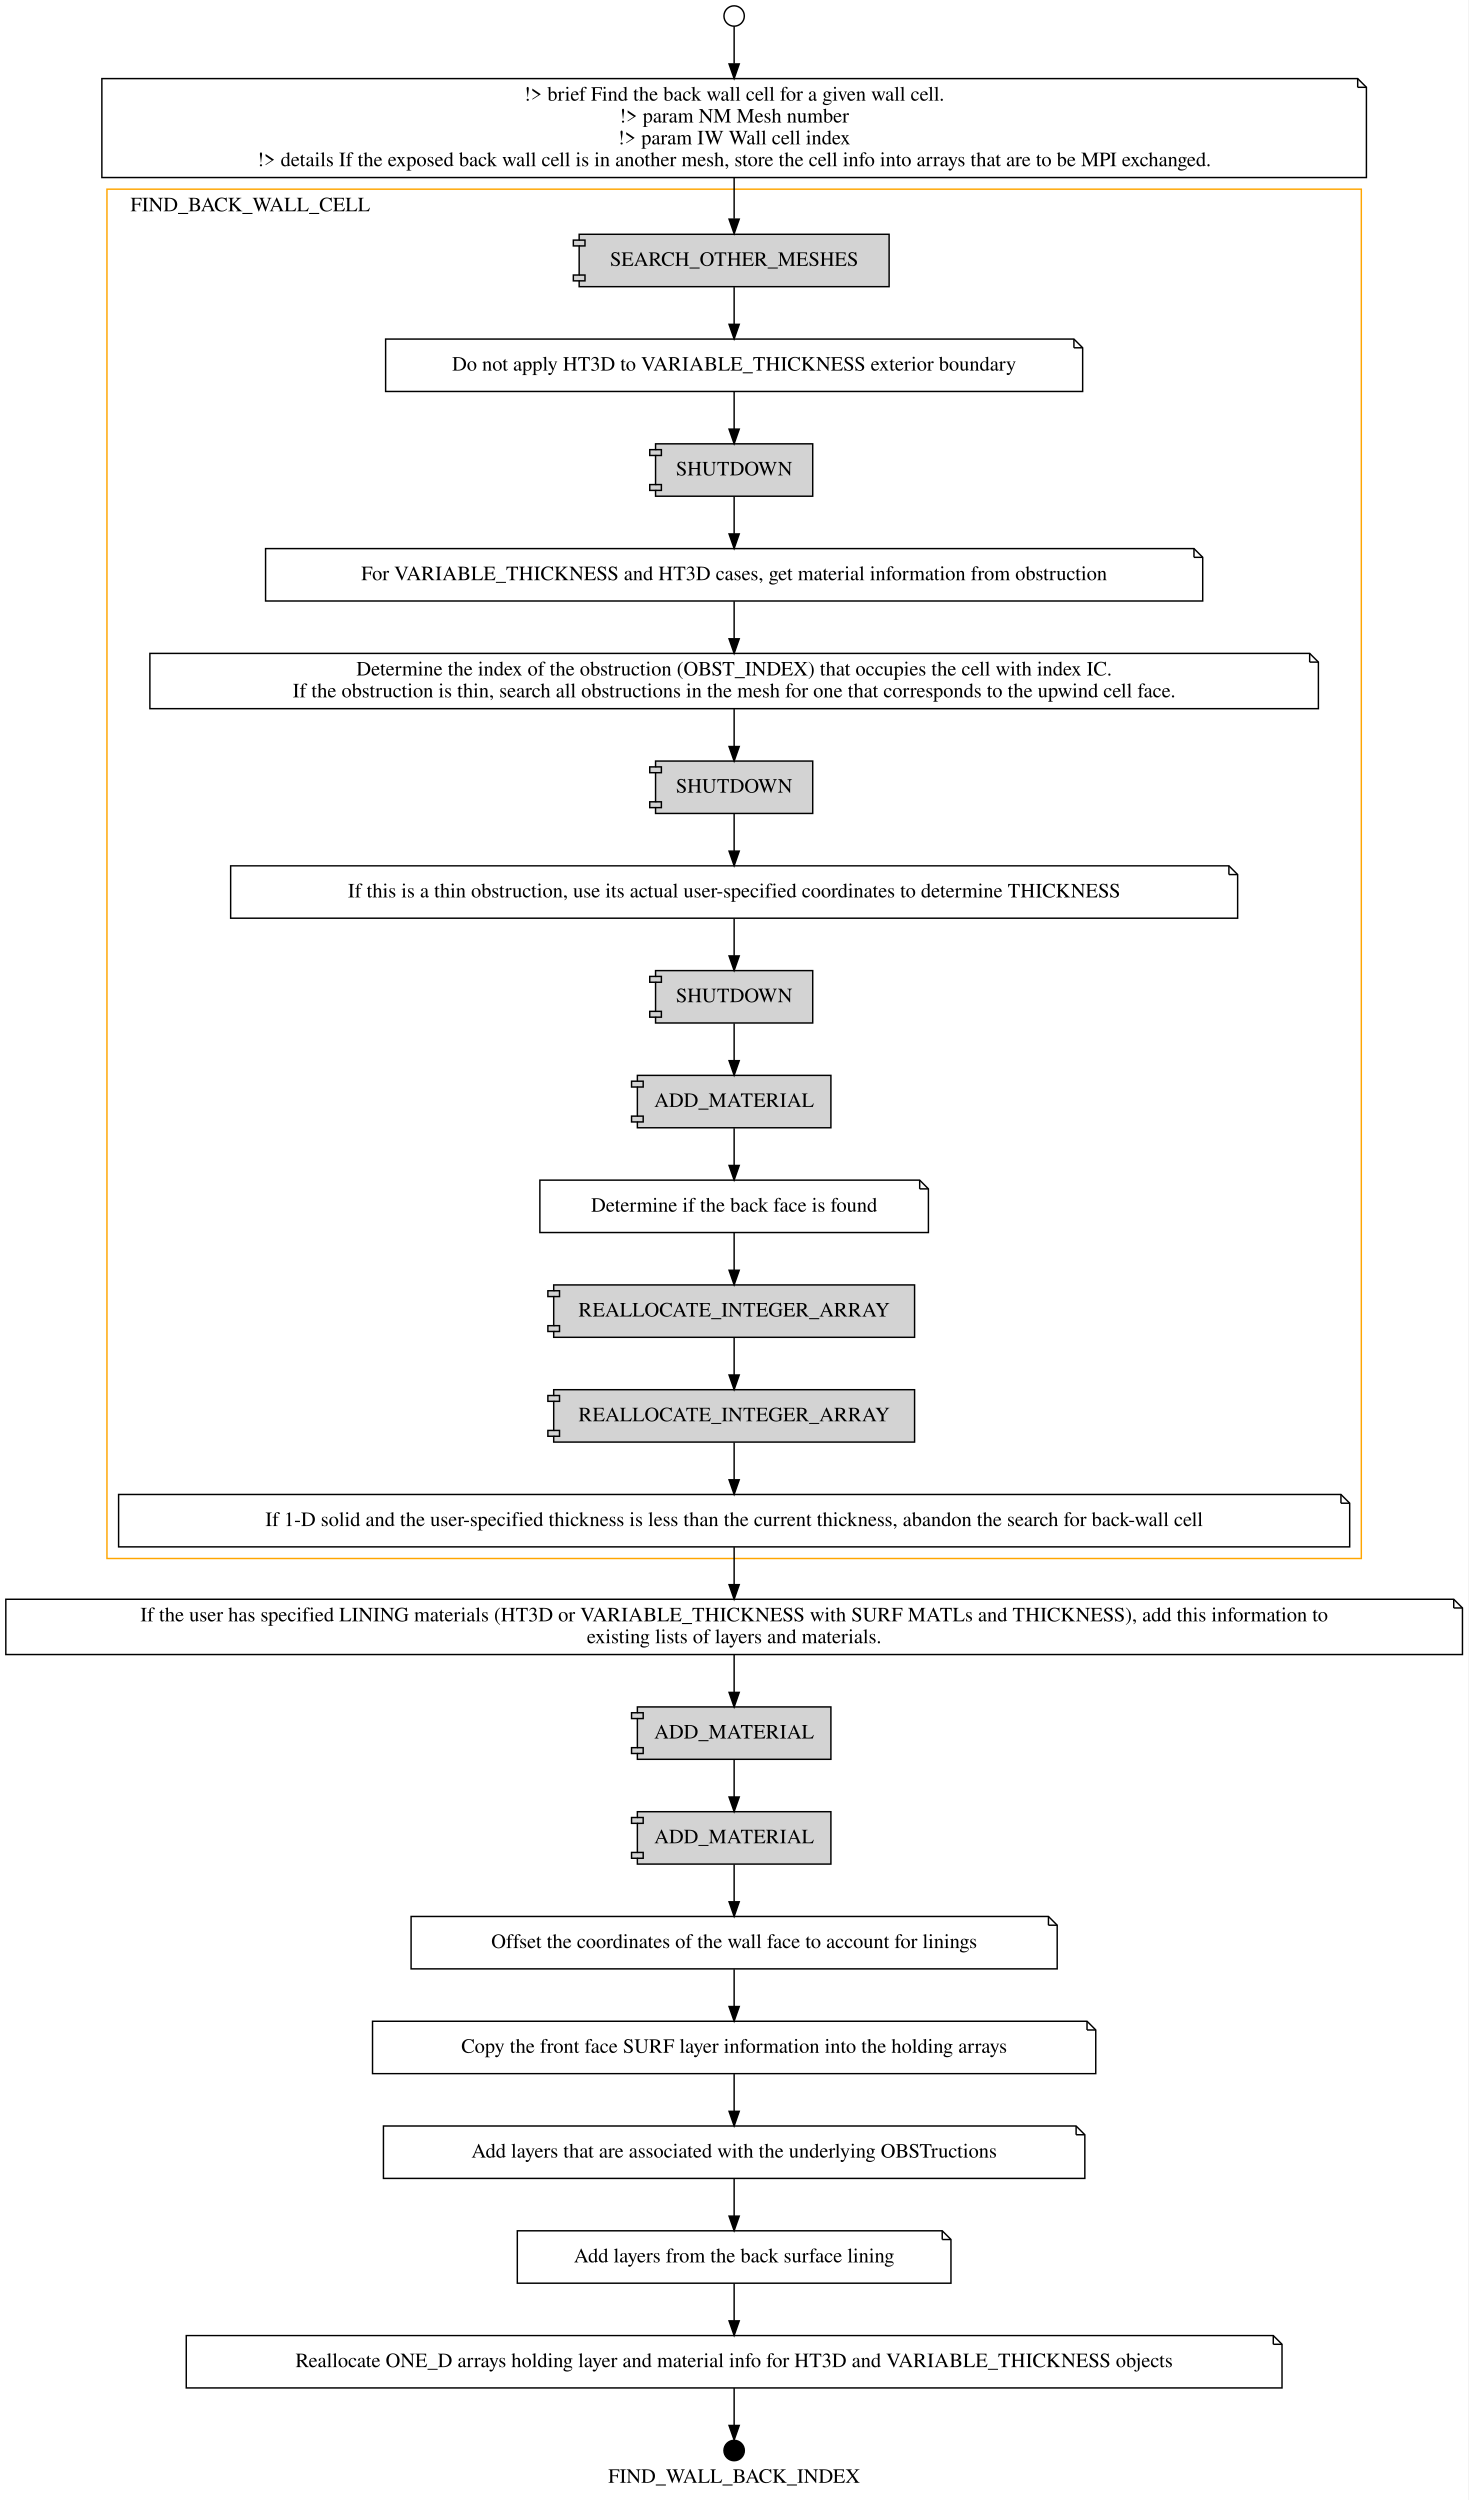
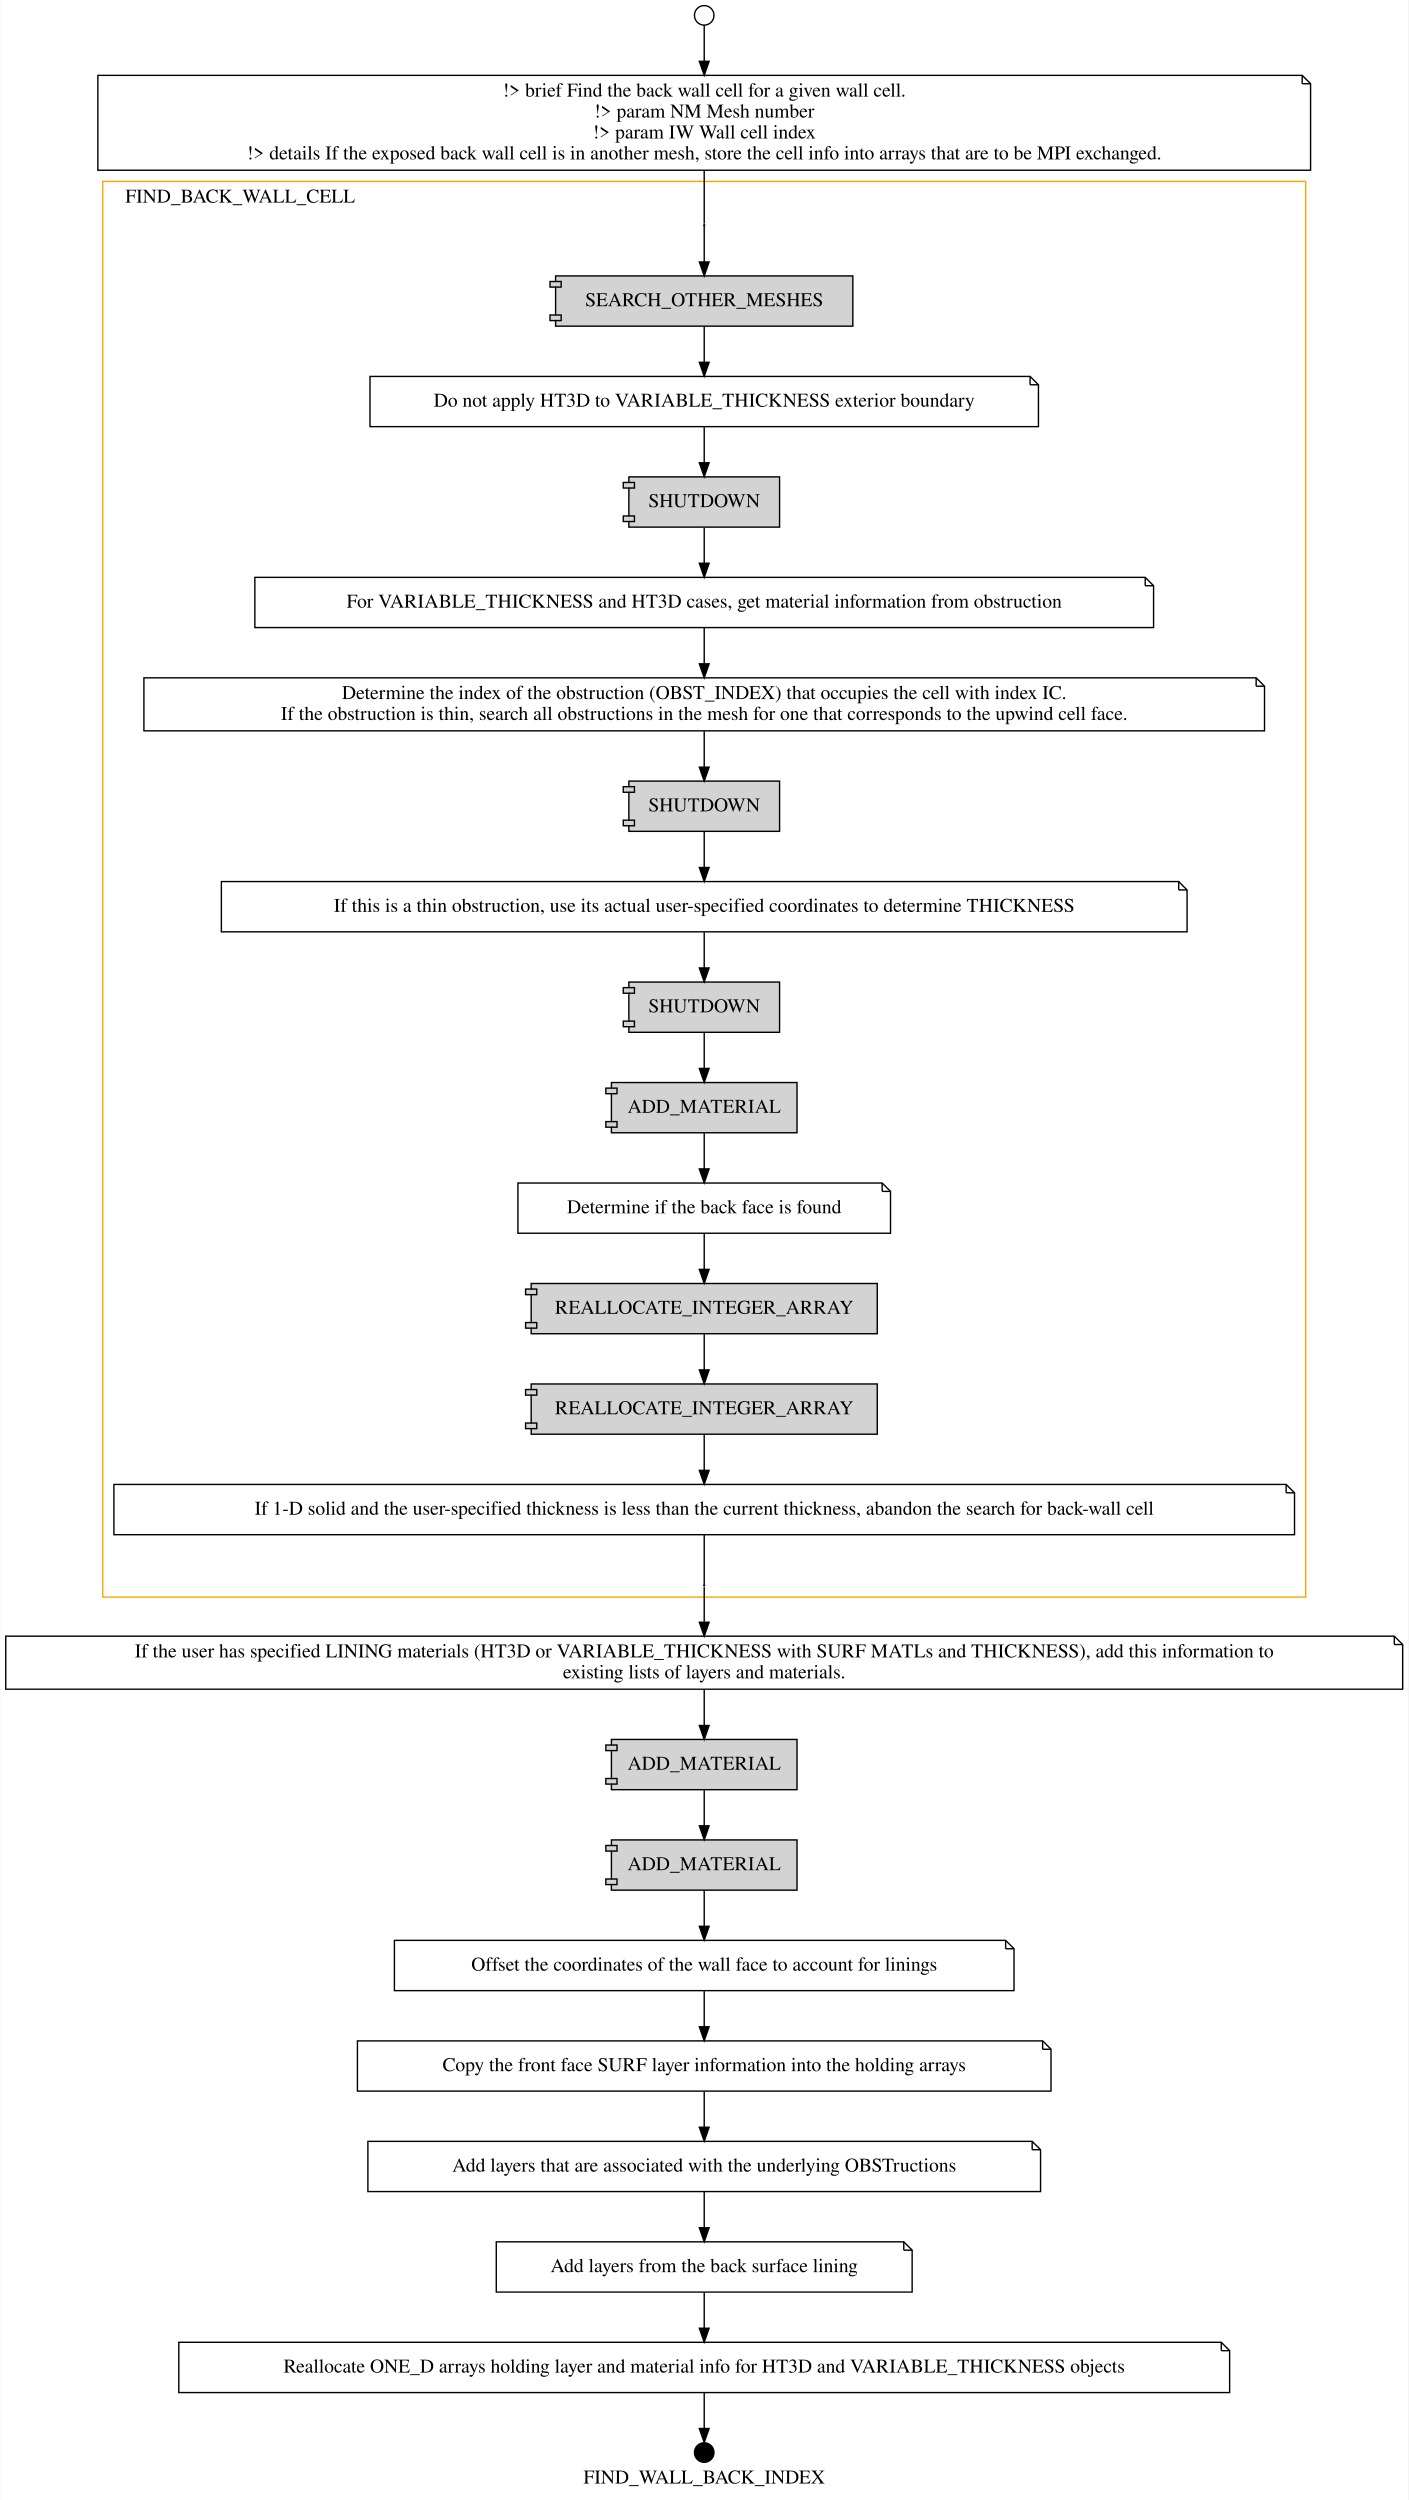
- <svg xmlns="http://www.w3.org/2000/svg" xmlns:xlink="http://www.w3.org/1999/xlink" width="1009pt" height="1718pt" viewBox="0.00 0.00 1009.00 1718.00">
-   <g id="graph0" class="graph" transform="scale(1 1) rotate(0) translate(4 1714)">
-     <polygon fill="white" stroke="transparent" points="-4,4 -4,-1714 1005,-1714 1005,4 -4,4" />
+ <svg xmlns="http://www.w3.org/2000/svg" xmlns:xlink="http://www.w3.org/1999/xlink" width="1009pt" height="1791pt" viewBox="0.00 0.00 1009.00 1791.44">
+   <g id="graph0" class="graph" transform="scale(1 1) rotate(0) translate(4 1787.44)">
+     <polygon fill="white" stroke="transparent" points="-4,4 -4,-1787.44 1005,-1787.44 1005,4 -4,4" />
    <text text-anchor="middle" x="500.5" y="-7.8" font-family="Times,serif" font-size="14.00">FIND_WALL_BACK_INDEX</text>
    <g id="clust1" class="cluster">
-       <polygon fill="none" stroke="orange" points="69.5,-643 69.5,-1584 931.5,-1584 931.5,-643 69.5,-643" />
-       <text text-anchor="middle" x="168" y="-1568.8" font-family="Times,serif" font-size="14.00">FIND_BACK_WALL_CELL</text>
+       <polygon fill="none" stroke="orange" points="69.5,-643 69.5,-1657.44 931.5,-1657.44 931.5,-643 69.5,-643" />
+       <text text-anchor="middle" x="168" y="-1642.24" font-family="Times,serif" font-size="14.00">FIND_BACK_WALL_CELL</text>
    </g>
    <g id="node1" class="node">
-       <ellipse fill="none" stroke="black" cx="500.5" cy="-1703" rx="7" ry="7" />
+       <ellipse fill="none" stroke="black" cx="500.5" cy="-1776.44" rx="7" ry="7" />
    </g>
    <g id="node2" class="node">
-       <polygon fill="none" stroke="black" points="929,-1660 66,-1660 66,-1592 935,-1592 935,-1654 929,-1660" />
-       <polyline fill="none" stroke="black" points="929,-1660 929,-1654 " />
-       <polyline fill="none" stroke="black" points="935,-1654 929,-1654 " />
-       <text text-anchor="middle" x="500.5" y="-1644.8" font-family="Times,serif" font-size="14.00">!&gt; brief Find the back wall cell for a given wall cell.</text>
-       <text text-anchor="middle" x="500.5" y="-1629.8" font-family="Times,serif" font-size="14.00">!&gt; param NM Mesh number</text>
-       <text text-anchor="middle" x="500.5" y="-1614.8" font-family="Times,serif" font-size="14.00">!&gt; param IW Wall cell index</text>
-       <text text-anchor="middle" x="500.5" y="-1599.8" font-family="Times,serif" font-size="14.00">!&gt; details If the exposed back wall cell is in another mesh, store the cell info into arrays that are to be MPI exchanged.</text>
+       <polygon fill="none" stroke="black" points="929,-1733.44 66,-1733.44 66,-1665.44 935,-1665.44 935,-1727.44 929,-1733.44" />
+       <polyline fill="none" stroke="black" points="929,-1733.44 929,-1727.44 " />
+       <polyline fill="none" stroke="black" points="935,-1727.44 929,-1727.44 " />
+       <text text-anchor="middle" x="500.5" y="-1718.24" font-family="Times,serif" font-size="14.00">!&gt; brief Find the back wall cell for a given wall cell.</text>
+       <text text-anchor="middle" x="500.5" y="-1703.24" font-family="Times,serif" font-size="14.00">!&gt; param NM Mesh number</text>
+       <text text-anchor="middle" x="500.5" y="-1688.24" font-family="Times,serif" font-size="14.00">!&gt; param IW Wall cell index</text>
+       <text text-anchor="middle" x="500.5" y="-1673.24" font-family="Times,serif" font-size="14.00">!&gt; details If the exposed back wall cell is in another mesh, store the cell info into arrays that are to be MPI exchanged.</text>
    </g>
    <g id="edge1" class="edge">
-       <path fill="none" stroke="black" d="M500.5,-1695.86C500.5,-1689.93 500.5,-1680.38 500.5,-1670.26" />
-       <polygon fill="black" stroke="black" points="504,-1670.05 500.5,-1660.05 497,-1670.05 504,-1670.05" />
+       <path fill="none" stroke="black" d="M500.5,-1769.3C500.5,-1763.37 500.5,-1753.82 500.5,-1743.7" />
+       <polygon fill="black" stroke="black" points="504,-1743.49 500.5,-1733.49 497,-1743.49 504,-1743.49" />
    </g>
    <g id="node3" class="node">
-       <g id="a_node3">
-         <a xlink:href="SEARCH_OTHER_MESHES.svg" xlink:title="SEARCH_OTHER_MESHES">
-           <polygon fill="lightgray" stroke="black" points="607,-1553 394,-1553 394,-1549 390,-1549 390,-1545 394,-1545 394,-1525 390,-1525 390,-1521 394,-1521 394,-1517 607,-1517 607,-1553" />
-           <polyline fill="none" stroke="black" points="394,-1549 398,-1549 398,-1545 394,-1545 " />
-           <polyline fill="none" stroke="black" points="394,-1525 398,-1525 398,-1521 394,-1521 " />
-           <text text-anchor="middle" x="500.5" y="-1531.3" font-family="Times,serif" font-size="14.00">SEARCH_OTHER_MESHES</text>
-         </a>
-       </g>
-     </g>
-     <g id="edge14" class="edge">
-       <path fill="none" stroke="black" d="M500.5,-1591.86C500.5,-1582.58 500.5,-1572.6 500.5,-1563.68" />
-       <polygon fill="black" stroke="black" points="504,-1563.44 500.5,-1553.44 497,-1563.44 504,-1563.44" />
-     </g>
-     <g id="node4" class="node">
-       <polygon fill="none" stroke="black" points="734,-1481 261,-1481 261,-1445 740,-1445 740,-1475 734,-1481" />
-       <polyline fill="none" stroke="black" points="734,-1481 734,-1475 " />
-       <polyline fill="none" stroke="black" points="740,-1475 734,-1475 " />
-       <text text-anchor="middle" x="500.5" y="-1459.3" font-family="Times,serif" font-size="14.00">Do not apply HT3D to VARIABLE_THICKNESS exterior boundary</text>
-     </g>
-     <g id="edge2" class="edge">
-       <path fill="none" stroke="black" d="M500.5,-1516.7C500.5,-1508.98 500.5,-1499.71 500.5,-1491.11" />
-       <polygon fill="black" stroke="black" points="504,-1491.1 500.5,-1481.1 497,-1491.1 504,-1491.1" />
+       <ellipse fill="black" stroke="black" cx="500.5" cy="-1626.08" rx="0.36" ry="0.36" />
+     </g>
+     <g id="edge15" class="edge">
+       <path fill="none" stroke="black" d="M500.5,-1665.27C500.5,-1647.21 500.5,-1628.3 500.5,-1627.14" />
    </g>
    <g id="node5" class="node">
      <g id="a_node5">
-         <a xlink:href="SHUTDOWN.svg" xlink:title="SHUTDOWN">
-           <polygon fill="lightgray" stroke="black" points="554.5,-1409 446.5,-1409 446.5,-1405 442.5,-1405 442.5,-1401 446.5,-1401 446.5,-1381 442.5,-1381 442.5,-1377 446.5,-1377 446.5,-1373 554.5,-1373 554.5,-1409" />
-           <polyline fill="none" stroke="black" points="446.5,-1405 450.5,-1405 450.5,-1401 446.5,-1401 " />
-           <polyline fill="none" stroke="black" points="446.5,-1381 450.5,-1381 450.5,-1377 446.5,-1377 " />
-           <text text-anchor="middle" x="500.5" y="-1387.3" font-family="Times,serif" font-size="14.00">SHUTDOWN</text>
-         </a>
-       </g>
-     </g>
-     <g id="edge3" class="edge">
-       <path fill="none" stroke="black" d="M500.5,-1444.7C500.5,-1436.98 500.5,-1427.71 500.5,-1419.11" />
-       <polygon fill="black" stroke="black" points="504,-1419.1 500.5,-1409.1 497,-1419.1 504,-1419.1" />
-     </g>
-     <g id="node6" class="node">
-       <polygon fill="none" stroke="black" points="816.5,-1337 178.5,-1337 178.5,-1301 822.5,-1301 822.5,-1331 816.5,-1337" />
-       <polyline fill="none" stroke="black" points="816.5,-1337 816.5,-1331 " />
-       <polyline fill="none" stroke="black" points="822.5,-1331 816.5,-1331 " />
-       <text text-anchor="middle" x="500.5" y="-1315.3" font-family="Times,serif" font-size="14.00">For VARIABLE_THICKNESS and HT3D cases, get material information from obstruction</text>
-     </g>
-     <g id="edge4" class="edge">
-       <path fill="none" stroke="black" d="M500.5,-1372.7C500.5,-1364.98 500.5,-1355.71 500.5,-1347.11" />
-       <polygon fill="black" stroke="black" points="504,-1347.1 500.5,-1337.1 497,-1347.1 504,-1347.1" />
-     </g>
-     <g id="node7" class="node">
-       <polygon fill="none" stroke="black" points="896,-1265 99,-1265 99,-1227 902,-1227 902,-1259 896,-1265" />
-       <polyline fill="none" stroke="black" points="896,-1265 896,-1259 " />
-       <polyline fill="none" stroke="black" points="902,-1259 896,-1259 " />
-       <text text-anchor="middle" x="500.5" y="-1249.8" font-family="Times,serif" font-size="14.00">Determine the index of the obstruction (OBST_INDEX) that occupies the cell with index IC.</text>
-       <text text-anchor="middle" x="500.5" y="-1234.8" font-family="Times,serif" font-size="14.00">If the obstruction is thin, search all obstructions in the mesh for one that corresponds to the upwind cell face.</text>
-     </g>
-     <g id="edge5" class="edge">
-       <path fill="none" stroke="black" d="M500.5,-1300.81C500.5,-1293.11 500.5,-1283.82 500.5,-1275.15" />
-       <polygon fill="black" stroke="black" points="504,-1275.02 500.5,-1265.02 497,-1275.02 504,-1275.02" />
-     </g>
-     <g id="node8" class="node">
-       <g id="a_node8">
-         <a xlink:href="SHUTDOWN.svg" xlink:title="SHUTDOWN">
-           <polygon fill="lightgray" stroke="black" points="554.5,-1191 446.5,-1191 446.5,-1187 442.5,-1187 442.5,-1183 446.5,-1183 446.5,-1163 442.5,-1163 442.5,-1159 446.5,-1159 446.5,-1155 554.5,-1155 554.5,-1191" />
-           <polyline fill="none" stroke="black" points="446.5,-1187 450.5,-1187 450.5,-1183 446.5,-1183 " />
-           <polyline fill="none" stroke="black" points="446.5,-1163 450.5,-1163 450.5,-1159 446.5,-1159 " />
-           <text text-anchor="middle" x="500.5" y="-1169.3" font-family="Times,serif" font-size="14.00">SHUTDOWN</text>
-         </a>
-       </g>
-     </g>
-     <g id="edge6" class="edge">
-       <path fill="none" stroke="black" d="M500.5,-1226.72C500.5,-1218.97 500.5,-1209.79 500.5,-1201.27" />
-       <polygon fill="black" stroke="black" points="504,-1201 500.5,-1191 497,-1201 504,-1201" />
-     </g>
-     <g id="node9" class="node">
-       <polygon fill="none" stroke="black" points="840.5,-1119 154.5,-1119 154.5,-1083 846.5,-1083 846.5,-1113 840.5,-1119" />
-       <polyline fill="none" stroke="black" points="840.5,-1119 840.5,-1113 " />
-       <polyline fill="none" stroke="black" points="846.5,-1113 840.5,-1113 " />
-       <text text-anchor="middle" x="500.5" y="-1097.3" font-family="Times,serif" font-size="14.00">If this is a thin obstruction, use its actual user-specified coordinates to determine THICKNESS</text>
-     </g>
-     <g id="edge7" class="edge">
-       <path fill="none" stroke="black" d="M500.5,-1154.7C500.5,-1146.98 500.5,-1137.71 500.5,-1129.11" />
-       <polygon fill="black" stroke="black" points="504,-1129.1 500.5,-1119.1 497,-1129.1 504,-1129.1" />
-     </g>
-     <g id="node10" class="node">
-       <g id="a_node10">
-         <a xlink:href="SHUTDOWN.svg" xlink:title="SHUTDOWN">
-           <polygon fill="lightgray" stroke="black" points="554.5,-1047 446.5,-1047 446.5,-1043 442.5,-1043 442.5,-1039 446.5,-1039 446.5,-1019 442.5,-1019 442.5,-1015 446.5,-1015 446.5,-1011 554.5,-1011 554.5,-1047" />
-           <polyline fill="none" stroke="black" points="446.5,-1043 450.5,-1043 450.5,-1039 446.5,-1039 " />
-           <polyline fill="none" stroke="black" points="446.5,-1019 450.5,-1019 450.5,-1015 446.5,-1015 " />
-           <text text-anchor="middle" x="500.5" y="-1025.3" font-family="Times,serif" font-size="14.00">SHUTDOWN</text>
-         </a>
-       </g>
-     </g>
-     <g id="edge8" class="edge">
-       <path fill="none" stroke="black" d="M500.5,-1082.7C500.5,-1074.98 500.5,-1065.71 500.5,-1057.11" />
-       <polygon fill="black" stroke="black" points="504,-1057.1 500.5,-1047.1 497,-1057.1 504,-1057.1" />
-     </g>
-     <g id="node11" class="node">
-       <g id="a_node11">
-         <a xlink:href="ADD_MATERIAL.svg" xlink:title="ADD_MATERIAL">
-           <polygon fill="lightgray" stroke="black" points="567,-975 434,-975 434,-971 430,-971 430,-967 434,-967 434,-947 430,-947 430,-943 434,-943 434,-939 567,-939 567,-975" />
-           <polyline fill="none" stroke="black" points="434,-971 438,-971 438,-967 434,-967 " />
-           <polyline fill="none" stroke="black" points="434,-947 438,-947 438,-943 434,-943 " />
-           <text text-anchor="middle" x="500.5" y="-953.3" font-family="Times,serif" font-size="14.00">ADD_MATERIAL</text>
-         </a>
-       </g>
-     </g>
-     <g id="edge9" class="edge">
-       <path fill="none" stroke="black" d="M500.5,-1010.7C500.5,-1002.98 500.5,-993.71 500.5,-985.11" />
-       <polygon fill="black" stroke="black" points="504,-985.1 500.5,-975.1 497,-985.1 504,-985.1" />
-     </g>
-     <g id="node12" class="node">
-       <polygon fill="none" stroke="black" points="628,-903 367,-903 367,-867 634,-867 634,-897 628,-903" />
-       <polyline fill="none" stroke="black" points="628,-903 628,-897 " />
-       <polyline fill="none" stroke="black" points="634,-897 628,-897 " />
-       <text text-anchor="middle" x="500.5" y="-881.3" font-family="Times,serif" font-size="14.00">Determine if the back face is found</text>
-     </g>
-     <g id="edge10" class="edge">
-       <path fill="none" stroke="black" d="M500.5,-938.7C500.5,-930.98 500.5,-921.71 500.5,-913.11" />
-       <polygon fill="black" stroke="black" points="504,-913.1 500.5,-903.1 497,-913.1 504,-913.1" />
-     </g>
-     <g id="node13" class="node">
-       <g id="a_node13">
-         <a xlink:href="REALLOCATE_INTEGER_ARRAY.svg" xlink:title="REALLOCATE_INTEGER_ARRAY">
-           <polygon fill="lightgray" stroke="black" points="624.5,-831 376.5,-831 376.5,-827 372.5,-827 372.5,-823 376.5,-823 376.5,-803 372.5,-803 372.5,-799 376.5,-799 376.5,-795 624.5,-795 624.5,-831" />
-           <polyline fill="none" stroke="black" points="376.5,-827 380.5,-827 380.5,-823 376.5,-823 " />
-           <polyline fill="none" stroke="black" points="376.5,-803 380.5,-803 380.5,-799 376.5,-799 " />
-           <text text-anchor="middle" x="500.5" y="-809.3" font-family="Times,serif" font-size="14.00">REALLOCATE_INTEGER_ARRAY</text>
-         </a>
-       </g>
-     </g>
-     <g id="edge11" class="edge">
-       <path fill="none" stroke="black" d="M500.5,-866.7C500.5,-858.98 500.5,-849.71 500.5,-841.11" />
-       <polygon fill="black" stroke="black" points="504,-841.1 500.5,-831.1 497,-841.1 504,-841.1" />
-     </g>
-     <g id="node14" class="node">
-       <g id="a_node14">
-         <a xlink:href="REALLOCATE_INTEGER_ARRAY.svg" xlink:title="REALLOCATE_INTEGER_ARRAY">
-           <polygon fill="lightgray" stroke="black" points="624.5,-759 376.5,-759 376.5,-755 372.5,-755 372.5,-751 376.5,-751 376.5,-731 372.5,-731 372.5,-727 376.5,-727 376.5,-723 624.5,-723 624.5,-759" />
-           <polyline fill="none" stroke="black" points="376.5,-755 380.5,-755 380.5,-751 376.5,-751 " />
-           <polyline fill="none" stroke="black" points="376.5,-731 380.5,-731 380.5,-727 376.5,-727 " />
-           <text text-anchor="middle" x="500.5" y="-737.3" font-family="Times,serif" font-size="14.00">REALLOCATE_INTEGER_ARRAY</text>
-         </a>
-       </g>
-     </g>
-     <g id="edge12" class="edge">
-       <path fill="none" stroke="black" d="M500.5,-794.7C500.5,-786.98 500.5,-777.71 500.5,-769.11" />
-       <polygon fill="black" stroke="black" points="504,-769.1 500.5,-759.1 497,-769.1 504,-769.1" />
-     </g>
-     <g id="node15" class="node">
-       <polygon fill="none" stroke="black" points="917.5,-687 77.5,-687 77.5,-651 923.5,-651 923.5,-681 917.5,-687" />
-       <polyline fill="none" stroke="black" points="917.5,-687 917.5,-681 " />
-       <polyline fill="none" stroke="black" points="923.5,-681 917.5,-681 " />
-       <text text-anchor="middle" x="500.5" y="-665.3" font-family="Times,serif" font-size="14.00">If 1-D solid and the user-specified thickness is less than the current thickness, abandon the search for back-wall cell</text>
-     </g>
-     <g id="edge13" class="edge">
-       <path fill="none" stroke="black" d="M500.5,-722.7C500.5,-714.98 500.5,-705.71 500.5,-697.11" />
-       <polygon fill="black" stroke="black" points="504,-697.1 500.5,-687.1 497,-697.1 504,-697.1" />
-     </g>
-     <g id="node16" class="node">
+         <a xlink:href="SEARCH_OTHER_MESHES.svg" xlink:title="SEARCH_OTHER_MESHES">
+           <polygon fill="lightgray" stroke="black" points="607,-1589.72 394,-1589.72 394,-1585.72 390,-1585.72 390,-1581.72 394,-1581.72 394,-1561.72 390,-1561.72 390,-1557.72 394,-1557.72 394,-1553.72 607,-1553.72 607,-1589.72" />
+           <polyline fill="none" stroke="black" points="394,-1585.72 398,-1585.72 398,-1581.72 394,-1581.72 " />
+           <polyline fill="none" stroke="black" points="394,-1561.72 398,-1561.72 398,-1557.72 394,-1557.72 " />
+           <text text-anchor="middle" x="500.5" y="-1568.02" font-family="Times,serif" font-size="14.00">SEARCH_OTHER_MESHES</text>
+         </a>
+       </g>
+     </g>
+     <g id="edge2" class="edge">
+       <path fill="none" stroke="black" d="M500.5,-1625.57C500.5,-1624.09 500.5,-1612.04 500.5,-1599.82" />
+       <polygon fill="black" stroke="black" points="504,-1599.74 500.5,-1589.74 497,-1599.74 504,-1599.74" />
+     </g>
+     <g id="node4" class="node">
+       <ellipse fill="black" stroke="black" cx="500.5" cy="-651.36" rx="0.36" ry="0.36" />
+     </g>
+     <g id="node18" class="node">
      <polygon fill="none" stroke="black" points="995,-615 0,-615 0,-577 1001,-577 1001,-609 995,-615" />
      <polyline fill="none" stroke="black" points="995,-615 995,-609 " />
      <polyline fill="none" stroke="black" points="1001,-609 995,-609 " />
      <text text-anchor="middle" x="500.5" y="-599.8" font-family="Times,serif" font-size="14.00">If the user has specified LINING materials (HT3D or VARIABLE_THICKNESS with SURF MATLs and THICKNESS), add this information to</text>
      <text text-anchor="middle" x="500.5" y="-584.8" font-family="Times,serif" font-size="14.00">existing lists of layers and materials.</text>
    </g>
-     <g id="edge15" class="edge">
-       <path fill="none" stroke="black" d="M500.5,-650.81C500.5,-643.11 500.5,-633.82 500.5,-625.15" />
-       <polygon fill="black" stroke="black" points="504,-625.02 500.5,-615.02 497,-625.02 504,-625.02" />
+     <g id="edge17" class="edge">
+       <path fill="none" stroke="black" d="M500.5,-650.21C500.5,-648.76 500.5,-637.28 500.5,-625.36" />
+       <polygon fill="black" stroke="black" points="504,-625 500.5,-615 497,-625 504,-625" />
+     </g>
+     <g id="node6" class="node">
+       <polygon fill="none" stroke="black" points="734,-1517.72 261,-1517.72 261,-1481.72 740,-1481.72 740,-1511.72 734,-1517.72" />
+       <polyline fill="none" stroke="black" points="734,-1517.72 734,-1511.72 " />
+       <polyline fill="none" stroke="black" points="740,-1511.72 734,-1511.72 " />
+       <text text-anchor="middle" x="500.5" y="-1496.02" font-family="Times,serif" font-size="14.00">Do not apply HT3D to VARIABLE_THICKNESS exterior boundary</text>
+     </g>
+     <g id="edge3" class="edge">
+       <path fill="none" stroke="black" d="M500.5,-1553.42C500.5,-1545.7 500.5,-1536.43 500.5,-1527.83" />
+       <polygon fill="black" stroke="black" points="504,-1527.82 500.5,-1517.82 497,-1527.82 504,-1527.82" />
+     </g>
+     <g id="node7" class="node">
+       <g id="a_node7">
+         <a xlink:href="SHUTDOWN.svg" xlink:title="SHUTDOWN">
+           <polygon fill="lightgray" stroke="black" points="554.5,-1445.72 446.5,-1445.72 446.5,-1441.72 442.5,-1441.72 442.5,-1437.72 446.5,-1437.72 446.5,-1417.72 442.5,-1417.72 442.5,-1413.72 446.5,-1413.72 446.5,-1409.72 554.5,-1409.72 554.5,-1445.72" />
+           <polyline fill="none" stroke="black" points="446.5,-1441.72 450.5,-1441.72 450.5,-1437.72 446.5,-1437.72 " />
+           <polyline fill="none" stroke="black" points="446.5,-1417.72 450.5,-1417.72 450.5,-1413.72 446.5,-1413.72 " />
+           <text text-anchor="middle" x="500.5" y="-1424.02" font-family="Times,serif" font-size="14.00">SHUTDOWN</text>
+         </a>
+       </g>
+     </g>
+     <g id="edge4" class="edge">
+       <path fill="none" stroke="black" d="M500.5,-1481.42C500.5,-1473.7 500.5,-1464.43 500.5,-1455.83" />
+       <polygon fill="black" stroke="black" points="504,-1455.82 500.5,-1445.82 497,-1455.82 504,-1455.82" />
+     </g>
+     <g id="node8" class="node">
+       <polygon fill="none" stroke="black" points="816.5,-1373.72 178.5,-1373.72 178.5,-1337.72 822.5,-1337.72 822.5,-1367.72 816.5,-1373.72" />
+       <polyline fill="none" stroke="black" points="816.5,-1373.72 816.5,-1367.72 " />
+       <polyline fill="none" stroke="black" points="822.5,-1367.72 816.5,-1367.72 " />
+       <text text-anchor="middle" x="500.5" y="-1352.02" font-family="Times,serif" font-size="14.00">For VARIABLE_THICKNESS and HT3D cases, get material information from obstruction</text>
+     </g>
+     <g id="edge5" class="edge">
+       <path fill="none" stroke="black" d="M500.5,-1409.42C500.5,-1401.7 500.5,-1392.43 500.5,-1383.83" />
+       <polygon fill="black" stroke="black" points="504,-1383.82 500.5,-1373.82 497,-1383.82 504,-1383.82" />
+     </g>
+     <g id="node9" class="node">
+       <polygon fill="none" stroke="black" points="896,-1301.72 99,-1301.72 99,-1263.72 902,-1263.72 902,-1295.72 896,-1301.72" />
+       <polyline fill="none" stroke="black" points="896,-1301.72 896,-1295.72 " />
+       <polyline fill="none" stroke="black" points="902,-1295.72 896,-1295.72 " />
+       <text text-anchor="middle" x="500.5" y="-1286.52" font-family="Times,serif" font-size="14.00">Determine the index of the obstruction (OBST_INDEX) that occupies the cell with index IC.</text>
+       <text text-anchor="middle" x="500.5" y="-1271.52" font-family="Times,serif" font-size="14.00">If the obstruction is thin, search all obstructions in the mesh for one that corresponds to the upwind cell face.</text>
+     </g>
+     <g id="edge6" class="edge">
+       <path fill="none" stroke="black" d="M500.5,-1337.53C500.5,-1329.83 500.5,-1320.54 500.5,-1311.87" />
+       <polygon fill="black" stroke="black" points="504,-1311.74 500.5,-1301.74 497,-1311.74 504,-1311.74" />
+     </g>
+     <g id="node10" class="node">
+       <g id="a_node10">
+         <a xlink:href="SHUTDOWN.svg" xlink:title="SHUTDOWN">
+           <polygon fill="lightgray" stroke="black" points="554.5,-1227.72 446.5,-1227.72 446.5,-1223.72 442.5,-1223.72 442.5,-1219.72 446.5,-1219.72 446.5,-1199.72 442.5,-1199.72 442.5,-1195.72 446.5,-1195.72 446.5,-1191.72 554.5,-1191.72 554.5,-1227.72" />
+           <polyline fill="none" stroke="black" points="446.5,-1223.72 450.5,-1223.72 450.5,-1219.72 446.5,-1219.72 " />
+           <polyline fill="none" stroke="black" points="446.5,-1199.72 450.5,-1199.72 450.5,-1195.72 446.5,-1195.72 " />
+           <text text-anchor="middle" x="500.5" y="-1206.02" font-family="Times,serif" font-size="14.00">SHUTDOWN</text>
+         </a>
+       </g>
+     </g>
+     <g id="edge7" class="edge">
+       <path fill="none" stroke="black" d="M500.5,-1263.44C500.5,-1255.69 500.5,-1246.51 500.5,-1237.99" />
+       <polygon fill="black" stroke="black" points="504,-1237.72 500.5,-1227.72 497,-1237.72 504,-1237.72" />
+     </g>
+     <g id="node11" class="node">
+       <polygon fill="none" stroke="black" points="840.5,-1155.72 154.5,-1155.72 154.5,-1119.72 846.5,-1119.72 846.5,-1149.72 840.5,-1155.72" />
+       <polyline fill="none" stroke="black" points="840.5,-1155.72 840.5,-1149.72 " />
+       <polyline fill="none" stroke="black" points="846.5,-1149.72 840.5,-1149.72 " />
+       <text text-anchor="middle" x="500.5" y="-1134.02" font-family="Times,serif" font-size="14.00">If this is a thin obstruction, use its actual user-specified coordinates to determine THICKNESS</text>
+     </g>
+     <g id="edge8" class="edge">
+       <path fill="none" stroke="black" d="M500.5,-1191.42C500.5,-1183.7 500.5,-1174.43 500.5,-1165.83" />
+       <polygon fill="black" stroke="black" points="504,-1165.82 500.5,-1155.82 497,-1165.82 504,-1165.82" />
+     </g>
+     <g id="node12" class="node">
+       <g id="a_node12">
+         <a xlink:href="SHUTDOWN.svg" xlink:title="SHUTDOWN">
+           <polygon fill="lightgray" stroke="black" points="554.5,-1083.72 446.5,-1083.72 446.5,-1079.72 442.5,-1079.72 442.5,-1075.72 446.5,-1075.72 446.5,-1055.72 442.5,-1055.72 442.5,-1051.72 446.5,-1051.72 446.5,-1047.72 554.5,-1047.72 554.5,-1083.72" />
+           <polyline fill="none" stroke="black" points="446.5,-1079.72 450.5,-1079.72 450.5,-1075.72 446.5,-1075.72 " />
+           <polyline fill="none" stroke="black" points="446.5,-1055.72 450.5,-1055.72 450.5,-1051.72 446.5,-1051.72 " />
+           <text text-anchor="middle" x="500.5" y="-1062.02" font-family="Times,serif" font-size="14.00">SHUTDOWN</text>
+         </a>
+       </g>
+     </g>
+     <g id="edge9" class="edge">
+       <path fill="none" stroke="black" d="M500.5,-1119.42C500.5,-1111.7 500.5,-1102.43 500.5,-1093.83" />
+       <polygon fill="black" stroke="black" points="504,-1093.82 500.5,-1083.82 497,-1093.82 504,-1093.82" />
+     </g>
+     <g id="node13" class="node">
+       <g id="a_node13">
+         <a xlink:href="ADD_MATERIAL.svg" xlink:title="ADD_MATERIAL">
+           <polygon fill="lightgray" stroke="black" points="567,-1011.72 434,-1011.72 434,-1007.72 430,-1007.72 430,-1003.72 434,-1003.72 434,-983.72 430,-983.72 430,-979.72 434,-979.72 434,-975.72 567,-975.72 567,-1011.72" />
+           <polyline fill="none" stroke="black" points="434,-1007.72 438,-1007.72 438,-1003.72 434,-1003.72 " />
+           <polyline fill="none" stroke="black" points="434,-983.72 438,-983.72 438,-979.72 434,-979.72 " />
+           <text text-anchor="middle" x="500.5" y="-990.02" font-family="Times,serif" font-size="14.00">ADD_MATERIAL</text>
+         </a>
+       </g>
+     </g>
+     <g id="edge10" class="edge">
+       <path fill="none" stroke="black" d="M500.5,-1047.42C500.5,-1039.7 500.5,-1030.43 500.5,-1021.83" />
+       <polygon fill="black" stroke="black" points="504,-1021.82 500.5,-1011.82 497,-1021.82 504,-1021.82" />
+     </g>
+     <g id="node14" class="node">
+       <polygon fill="none" stroke="black" points="628,-939.72 367,-939.72 367,-903.72 634,-903.72 634,-933.72 628,-939.72" />
+       <polyline fill="none" stroke="black" points="628,-939.72 628,-933.72 " />
+       <polyline fill="none" stroke="black" points="634,-933.72 628,-933.72 " />
+       <text text-anchor="middle" x="500.5" y="-918.02" font-family="Times,serif" font-size="14.00">Determine if the back face is found</text>
+     </g>
+     <g id="edge11" class="edge">
+       <path fill="none" stroke="black" d="M500.5,-975.42C500.5,-967.7 500.5,-958.43 500.5,-949.83" />
+       <polygon fill="black" stroke="black" points="504,-949.82 500.5,-939.82 497,-949.82 504,-949.82" />
+     </g>
+     <g id="node15" class="node">
+       <g id="a_node15">
+         <a xlink:href="REALLOCATE_INTEGER_ARRAY.svg" xlink:title="REALLOCATE_INTEGER_ARRAY">
+           <polygon fill="lightgray" stroke="black" points="624.5,-867.72 376.5,-867.72 376.5,-863.72 372.5,-863.72 372.5,-859.72 376.5,-859.72 376.5,-839.72 372.5,-839.72 372.5,-835.72 376.5,-835.72 376.5,-831.72 624.5,-831.72 624.5,-867.72" />
+           <polyline fill="none" stroke="black" points="376.5,-863.72 380.5,-863.72 380.5,-859.72 376.5,-859.72 " />
+           <polyline fill="none" stroke="black" points="376.5,-839.72 380.5,-839.72 380.5,-835.72 376.5,-835.72 " />
+           <text text-anchor="middle" x="500.5" y="-846.02" font-family="Times,serif" font-size="14.00">REALLOCATE_INTEGER_ARRAY</text>
+         </a>
+       </g>
+     </g>
+     <g id="edge12" class="edge">
+       <path fill="none" stroke="black" d="M500.5,-903.42C500.5,-895.7 500.5,-886.43 500.5,-877.83" />
+       <polygon fill="black" stroke="black" points="504,-877.82 500.5,-867.82 497,-877.82 504,-877.82" />
+     </g>
+     <g id="node16" class="node">
+       <g id="a_node16">
+         <a xlink:href="REALLOCATE_INTEGER_ARRAY.svg" xlink:title="REALLOCATE_INTEGER_ARRAY">
+           <polygon fill="lightgray" stroke="black" points="624.5,-795.72 376.5,-795.72 376.5,-791.72 372.5,-791.72 372.5,-787.72 376.5,-787.72 376.5,-767.72 372.5,-767.72 372.5,-763.72 376.5,-763.72 376.5,-759.72 624.5,-759.72 624.5,-795.72" />
+           <polyline fill="none" stroke="black" points="376.5,-791.72 380.5,-791.72 380.5,-787.72 376.5,-787.72 " />
+           <polyline fill="none" stroke="black" points="376.5,-767.72 380.5,-767.72 380.5,-763.72 376.5,-763.72 " />
+           <text text-anchor="middle" x="500.5" y="-774.02" font-family="Times,serif" font-size="14.00">REALLOCATE_INTEGER_ARRAY</text>
+         </a>
+       </g>
+     </g>
+     <g id="edge13" class="edge">
+       <path fill="none" stroke="black" d="M500.5,-831.42C500.5,-823.7 500.5,-814.43 500.5,-805.83" />
+       <polygon fill="black" stroke="black" points="504,-805.82 500.5,-795.82 497,-805.82 504,-805.82" />
    </g>
    <g id="node17" class="node">
-       <g id="a_node17">
+       <polygon fill="none" stroke="black" points="917.5,-723.72 77.5,-723.72 77.5,-687.72 923.5,-687.72 923.5,-717.72 917.5,-723.72" />
+       <polyline fill="none" stroke="black" points="917.5,-723.72 917.5,-717.72 " />
+       <polyline fill="none" stroke="black" points="923.5,-717.72 917.5,-717.72 " />
+       <text text-anchor="middle" x="500.5" y="-702.02" font-family="Times,serif" font-size="14.00">If 1-D solid and the user-specified thickness is less than the current thickness, abandon the search for back-wall cell</text>
+     </g>
+     <g id="edge14" class="edge">
+       <path fill="none" stroke="black" d="M500.5,-759.42C500.5,-751.7 500.5,-742.43 500.5,-733.83" />
+       <polygon fill="black" stroke="black" points="504,-733.82 500.5,-723.82 497,-733.82 504,-733.82" />
+     </g>
+     <g id="edge16" class="edge">
+       <path fill="none" stroke="black" d="M500.5,-687.66C500.5,-672.65 500.5,-652.99 500.5,-651.78" />
+     </g>
+     <g id="node19" class="node">
+       <g id="a_node19">
        <a xlink:href="ADD_MATERIAL.svg" xlink:title="ADD_MATERIAL">
          <polygon fill="lightgray" stroke="black" points="567,-541 434,-541 434,-537 430,-537 430,-533 434,-533 434,-513 430,-513 430,-509 434,-509 434,-505 567,-505 567,-541" />
          <polyline fill="none" stroke="black" points="434,-537 438,-537 438,-533 434,-533 " />
          <polyline fill="none" stroke="black" points="434,-513 438,-513 438,-509 434,-509 " />
          <text text-anchor="middle" x="500.5" y="-519.3" font-family="Times,serif" font-size="14.00">ADD_MATERIAL</text>
        </a>
      </g>
    </g>
-     <g id="edge16" class="edge">
+     <g id="edge18" class="edge">
      <path fill="none" stroke="black" d="M500.5,-576.72C500.5,-568.97 500.5,-559.79 500.5,-551.27" />
      <polygon fill="black" stroke="black" points="504,-551 500.5,-541 497,-551 504,-551" />
    </g>
-     <g id="node18" class="node">
-       <g id="a_node18">
+     <g id="node20" class="node">
+       <g id="a_node20">
        <a xlink:href="ADD_MATERIAL.svg" xlink:title="ADD_MATERIAL">
          <polygon fill="lightgray" stroke="black" points="567,-469 434,-469 434,-465 430,-465 430,-461 434,-461 434,-441 430,-441 430,-437 434,-437 434,-433 567,-433 567,-469" />
          <polyline fill="none" stroke="black" points="434,-465 438,-465 438,-461 434,-461 " />
          <polyline fill="none" stroke="black" points="434,-441 438,-441 438,-437 434,-437 " />
          <text text-anchor="middle" x="500.5" y="-447.3" font-family="Times,serif" font-size="14.00">ADD_MATERIAL</text>
        </a>
      </g>
    </g>
-     <g id="edge17" class="edge">
+     <g id="edge19" class="edge">
      <path fill="none" stroke="black" d="M500.5,-504.7C500.5,-496.98 500.5,-487.71 500.5,-479.11" />
      <polygon fill="black" stroke="black" points="504,-479.1 500.5,-469.1 497,-479.1 504,-479.1" />
    </g>
-     <g id="node19" class="node">
+     <g id="node21" class="node">
      <polygon fill="none" stroke="black" points="716.5,-397 278.5,-397 278.5,-361 722.5,-361 722.5,-391 716.5,-397" />
      <polyline fill="none" stroke="black" points="716.5,-397 716.5,-391 " />
      <polyline fill="none" stroke="black" points="722.5,-391 716.5,-391 " />
      <text text-anchor="middle" x="500.5" y="-375.3" font-family="Times,serif" font-size="14.00">Offset the coordinates of the wall face to account for linings</text>
    </g>
-     <g id="edge18" class="edge">
+     <g id="edge20" class="edge">
      <path fill="none" stroke="black" d="M500.5,-432.7C500.5,-424.98 500.5,-415.71 500.5,-407.11" />
      <polygon fill="black" stroke="black" points="504,-407.1 500.5,-397.1 497,-407.1 504,-407.1" />
    </g>
-     <g id="node20" class="node">
+     <g id="node22" class="node">
      <polygon fill="none" stroke="black" points="743,-325 252,-325 252,-289 749,-289 749,-319 743,-325" />
      <polyline fill="none" stroke="black" points="743,-325 743,-319 " />
      <polyline fill="none" stroke="black" points="749,-319 743,-319 " />
      <text text-anchor="middle" x="500.5" y="-303.3" font-family="Times,serif" font-size="14.00">Copy the front face SURF layer information into the holding arrays</text>
    </g>
-     <g id="edge19" class="edge">
+     <g id="edge21" class="edge">
      <path fill="none" stroke="black" d="M500.5,-360.7C500.5,-352.98 500.5,-343.71 500.5,-335.11" />
      <polygon fill="black" stroke="black" points="504,-335.1 500.5,-325.1 497,-335.1 504,-335.1" />
    </g>
-     <g id="node21" class="node">
+     <g id="node23" class="node">
      <polygon fill="none" stroke="black" points="735.5,-253 259.5,-253 259.5,-217 741.5,-217 741.5,-247 735.5,-253" />
      <polyline fill="none" stroke="black" points="735.5,-253 735.5,-247 " />
      <polyline fill="none" stroke="black" points="741.5,-247 735.5,-247 " />
      <text text-anchor="middle" x="500.5" y="-231.3" font-family="Times,serif" font-size="14.00">Add layers that are associated with the underlying OBSTructions</text>
    </g>
-     <g id="edge20" class="edge">
+     <g id="edge22" class="edge">
      <path fill="none" stroke="black" d="M500.5,-288.7C500.5,-280.98 500.5,-271.71 500.5,-263.11" />
      <polygon fill="black" stroke="black" points="504,-263.1 500.5,-253.1 497,-263.1 504,-263.1" />
    </g>
-     <g id="node22" class="node">
+     <g id="node24" class="node">
      <polygon fill="none" stroke="black" points="643.5,-181 351.5,-181 351.5,-145 649.5,-145 649.5,-175 643.5,-181" />
      <polyline fill="none" stroke="black" points="643.5,-181 643.5,-175 " />
      <polyline fill="none" stroke="black" points="649.5,-175 643.5,-175 " />
      <text text-anchor="middle" x="500.5" y="-159.3" font-family="Times,serif" font-size="14.00">Add layers from the back surface lining</text>
    </g>
-     <g id="edge21" class="edge">
+     <g id="edge23" class="edge">
      <path fill="none" stroke="black" d="M500.5,-216.7C500.5,-208.98 500.5,-199.71 500.5,-191.11" />
      <polygon fill="black" stroke="black" points="504,-191.1 500.5,-181.1 497,-191.1 504,-191.1" />
    </g>
-     <g id="node23" class="node">
+     <g id="node25" class="node">
      <polygon fill="none" stroke="black" points="871,-109 124,-109 124,-73 877,-73 877,-103 871,-109" />
      <polyline fill="none" stroke="black" points="871,-109 871,-103 " />
      <polyline fill="none" stroke="black" points="877,-103 871,-103 " />
      <text text-anchor="middle" x="500.5" y="-87.3" font-family="Times,serif" font-size="14.00">Reallocate ONE_D arrays holding layer and material info for HT3D and VARIABLE_THICKNESS objects</text>
    </g>
-     <g id="edge22" class="edge">
+     <g id="edge24" class="edge">
      <path fill="none" stroke="black" d="M500.5,-144.7C500.5,-136.98 500.5,-127.71 500.5,-119.11" />
      <polygon fill="black" stroke="black" points="504,-119.1 500.5,-109.1 497,-119.1 504,-119.1" />
    </g>
-     <g id="node24" class="node">
+     <g id="node26" class="node">
      <ellipse fill="black" stroke="black" cx="500.5" cy="-30" rx="7" ry="7" />
    </g>
-     <g id="edge23" class="edge">
+     <g id="edge25" class="edge">
      <path fill="none" stroke="black" d="M500.5,-72.93C500.5,-64.89 500.5,-55.33 500.5,-47.37" />
      <polygon fill="black" stroke="black" points="504,-47.22 500.5,-37.22 497,-47.22 504,-47.22" />
    </g>
  </g>
</svg>
